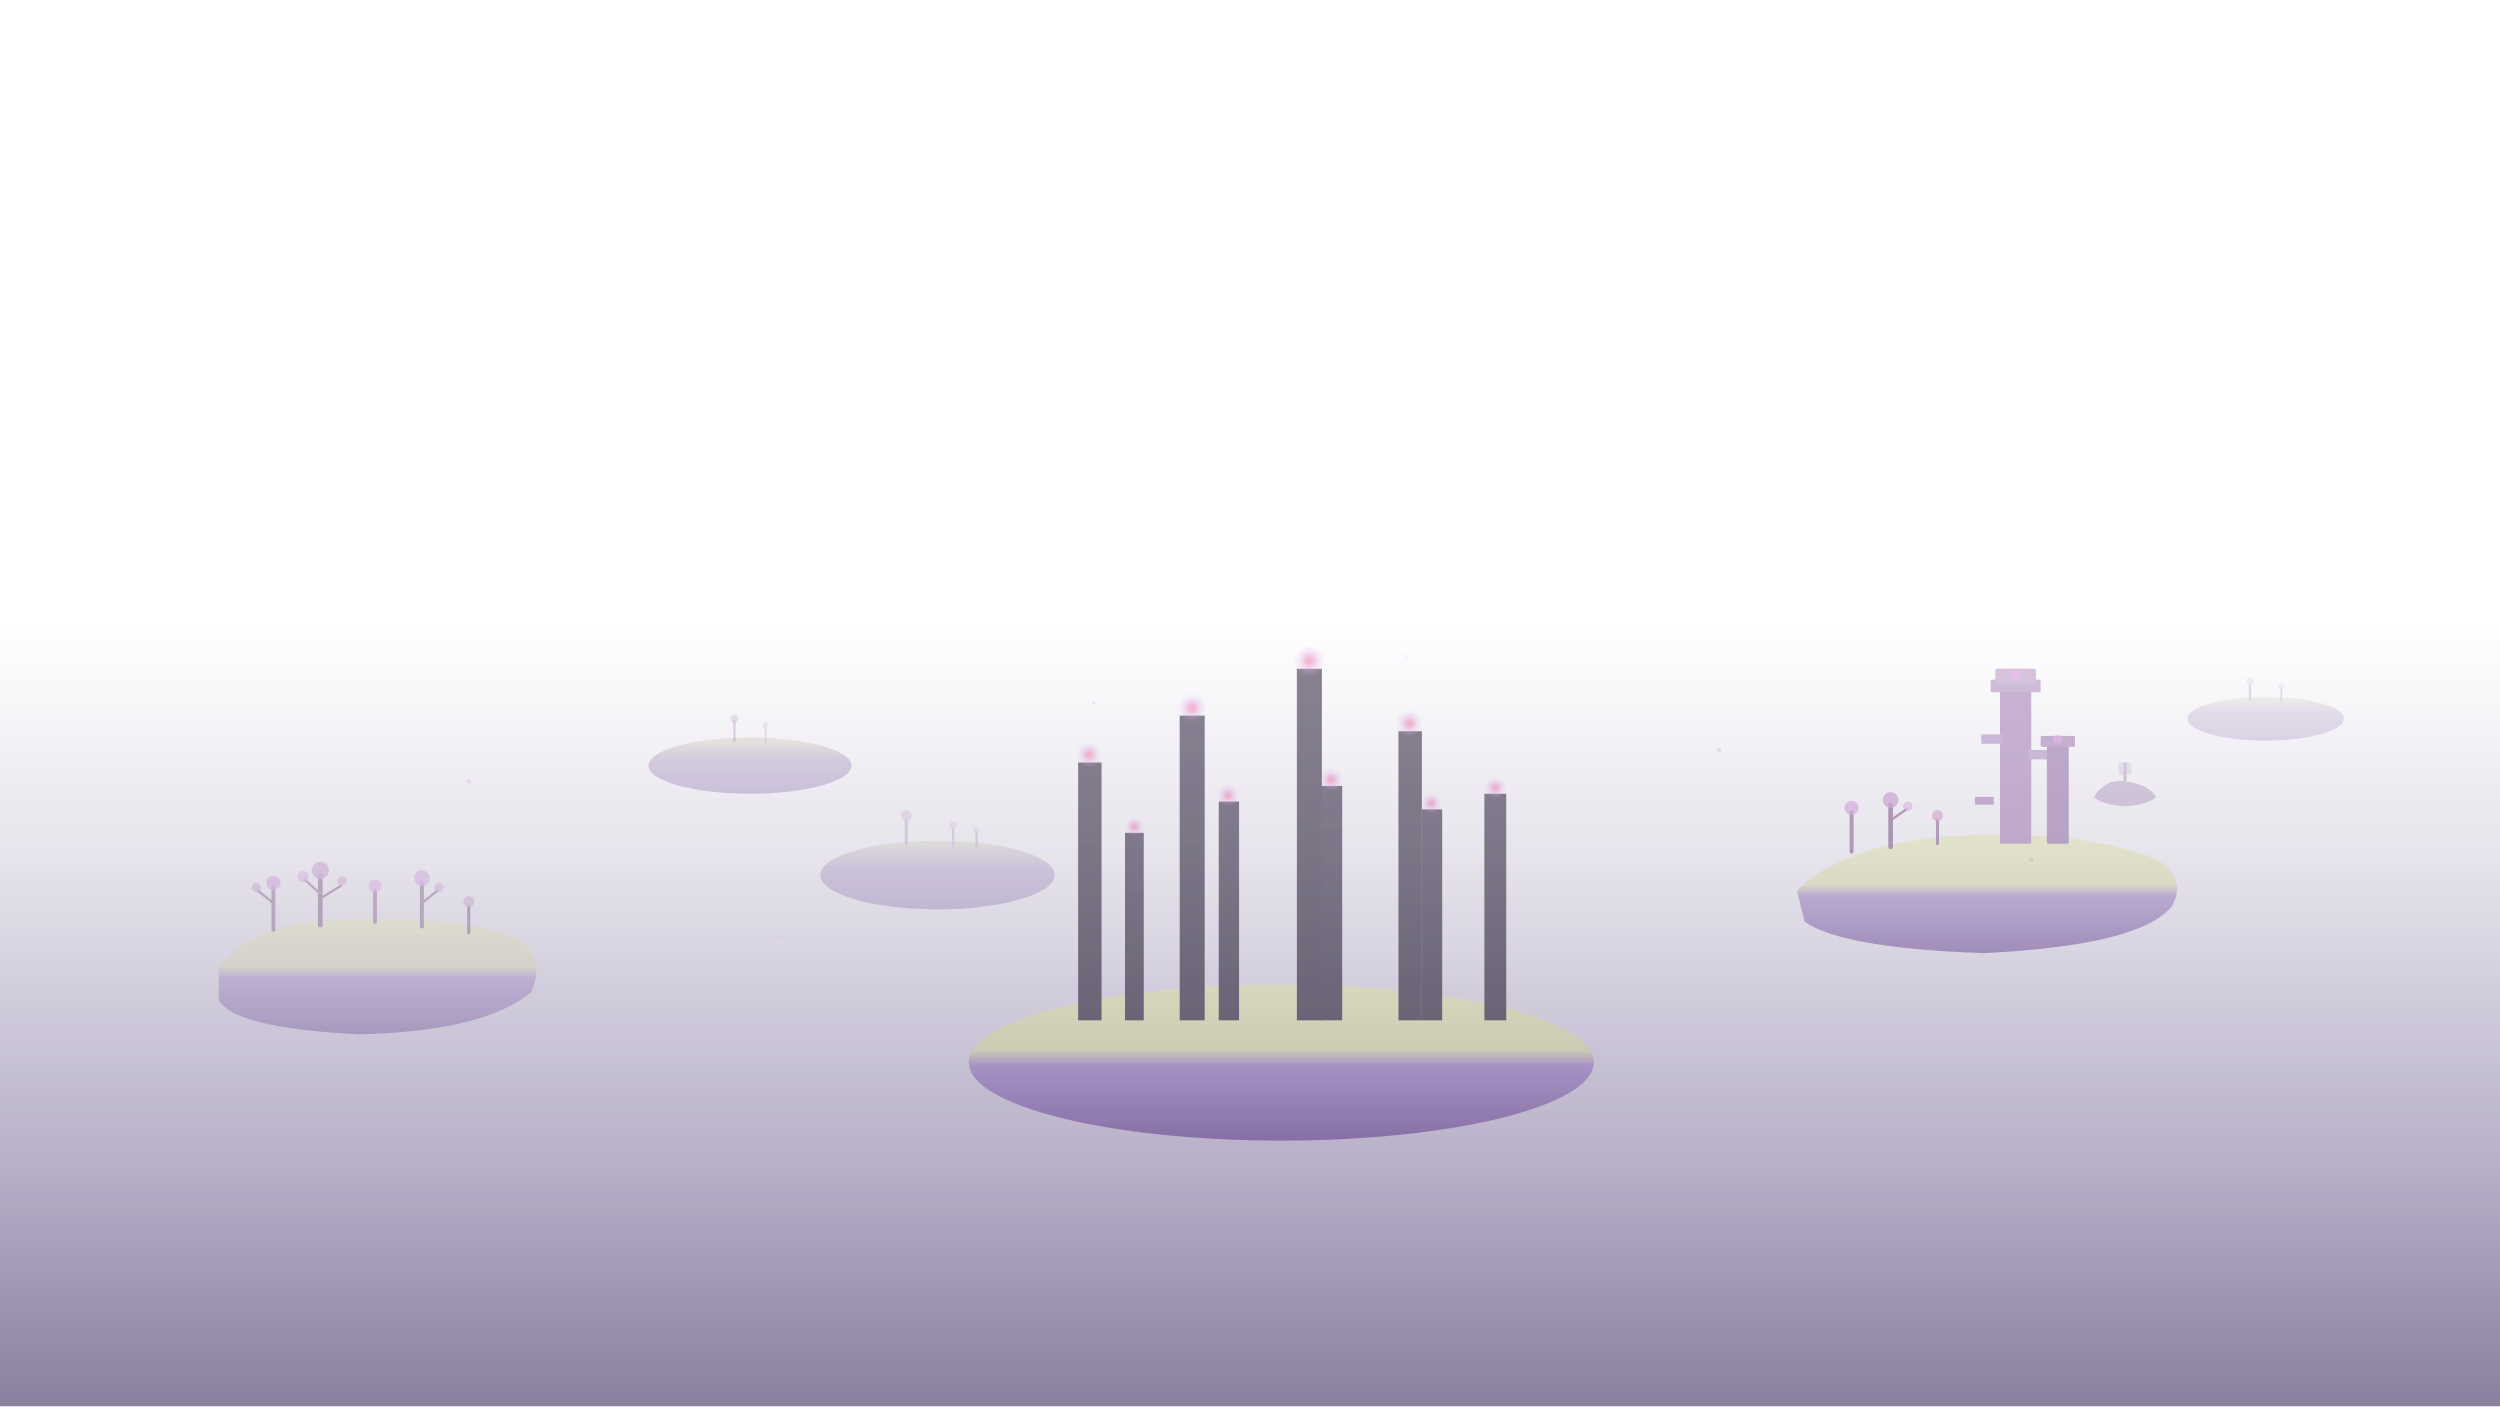
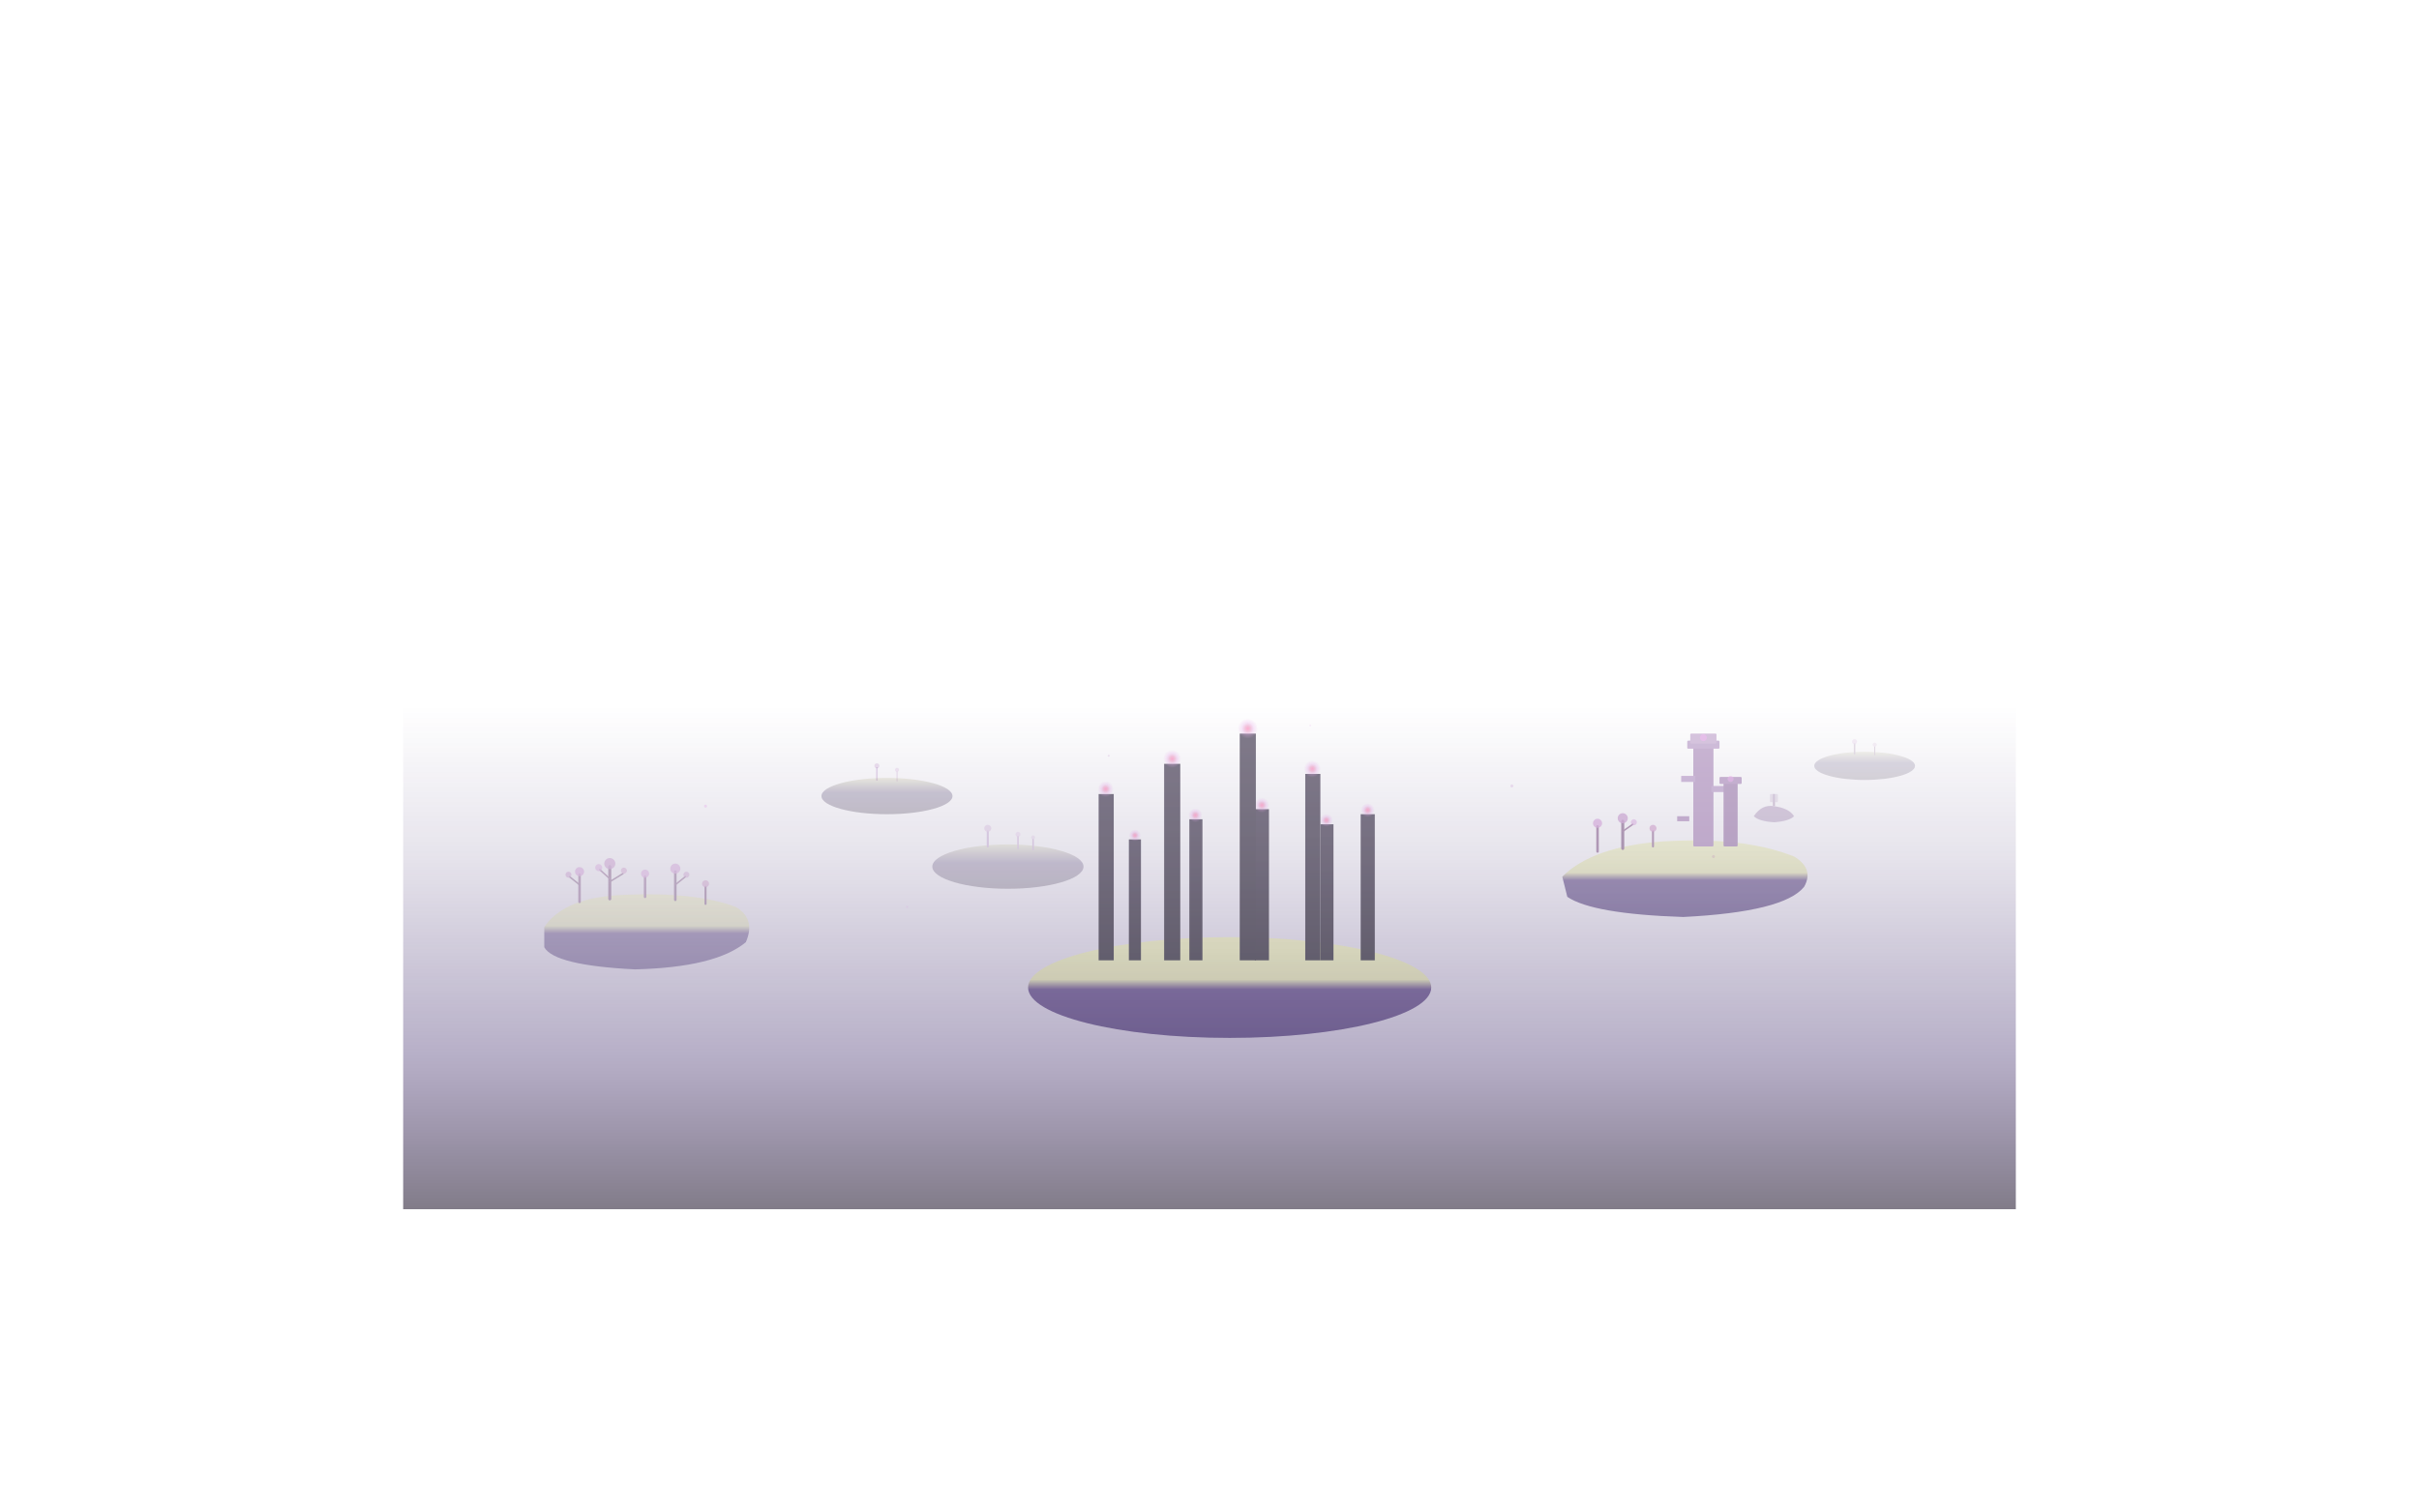
- <svg xmlns="http://www.w3.org/2000/svg" viewBox="0 0 1600 900" preserveAspectRatio="xMidYMid slice">
+ <svg xmlns="http://www.w3.org/2000/svg" viewBox="-400 -300 2400 1500" preserveAspectRatio="xMidYMid slice">
  <defs>
    <linearGradient id="end-fog" x1="0" y1="0" x2="0" y2="1" gradientUnits="objectBoundingBox">
      <stop offset="0%" stop-color="#2F195F" stop-opacity="0" />
      <stop offset="30%" stop-color="#2F195F" stop-opacity="0.12" />
      <stop offset="70%" stop-color="#2F195F" stop-opacity="0.35" />
-       <stop offset="100%" stop-color="#2A1850" stop-opacity="0.55" />
+       <stop offset="100%" stop-color="#1B1028" stop-opacity="0.55" />
    </linearGradient>
    <linearGradient id="endstone" x1="0" y1="0" x2="0" y2="1" gradientUnits="objectBoundingBox">
      <stop offset="0%" stop-color="#DDDFA5" />
      <stop offset="42%" stop-color="#D0D298" />
-       <stop offset="52%" stop-color="#8B6AB8" />
-       <stop offset="100%" stop-color="#5A3888" />
+       <stop offset="52%" stop-color="#3A2068" />
+       <stop offset="100%" stop-color="#2F195F" />
    </linearGradient>
    <linearGradient id="endstone-far" x1="0" y1="0" x2="0" y2="1" gradientUnits="objectBoundingBox">
      <stop offset="0%" stop-color="#B8BA85" />
-       <stop offset="40%" stop-color="#6A4098" />
-       <stop offset="100%" stop-color="#4A2878" />
+       <stop offset="40%" stop-color="#2A1650" />
+       <stop offset="100%" stop-color="#1B1028" />
    </linearGradient>
    <radialGradient id="crystal-glow" gradientUnits="objectBoundingBox">
      <stop offset="0%" stop-color="#FF66AA" stop-opacity="0.95" />
      <stop offset="30%" stop-color="#E060A0" stop-opacity="0.6" />
      <stop offset="60%" stop-color="#DA73DE" stop-opacity="0.3" />
      <stop offset="100%" stop-color="#DA73DE" stop-opacity="0" />
    </radialGradient>
    <linearGradient id="obsidian" x1="0" y1="0" x2="0" y2="1" gradientUnits="objectBoundingBox">
-       <stop offset="0%" stop-color="#2A1F3B" />
-       <stop offset="50%" stop-color="#201830" />
-       <stop offset="100%" stop-color="#181124" />
+       <stop offset="0%" stop-color="#1A0F2B" />
+       <stop offset="50%" stop-color="#120A20" />
+       <stop offset="100%" stop-color="#0A0614" />
    </linearGradient>
    <linearGradient id="dragon-breath" x1="0" y1="0" x2="1" y2="1" gradientUnits="objectBoundingBox">
      <stop offset="0%" stop-color="#A040C0" stop-opacity="0.3" />
      <stop offset="100%" stop-color="#DA73DE" stop-opacity="0" />
    </linearGradient>
  </defs>
  <rect x="0" y="400" width="1600" height="500" fill="url(#end-fog)" />
  <g opacity="0.55">
    <path d="M 620.0,680.0 A 200.0,50.0 0 1,0 1020.0,680.0 A 200.0,50.0 0 1,0 620.0,680.0 Z" fill="url(#endstone)" />
    <rect x="720" y="533" width="12" height="120" fill="url(#obsidian)" />
    <circle cx="726" cy="529" r="6" fill="url(#crystal-glow)" />
    <rect x="780" y="513" width="13" height="140" fill="url(#obsidian)" />
    <circle cx="786" cy="509" r="7" fill="url(#crystal-glow)" />
    <rect x="845" y="503" width="14" height="150" fill="url(#obsidian)" />
    <circle cx="852" cy="499" r="7.5" fill="url(#crystal-glow)" />
    <rect x="910" y="518" width="13" height="135" fill="url(#obsidian)" />
    <circle cx="916" cy="514" r="6.5" fill="url(#crystal-glow)" />
    <rect x="690" y="488" width="15" height="165" fill="url(#obsidian)" />
    <circle cx="697" cy="483" r="8" fill="url(#crystal-glow)" />
    <rect x="755" y="458" width="16" height="195" fill="url(#obsidian)" />
    <circle cx="763" cy="453" r="9" fill="url(#crystal-glow)" />
    <rect x="830" y="428" width="16" height="225" fill="url(#obsidian)" />
    <circle cx="838" cy="423" r="10" fill="url(#crystal-glow)" />
    <rect x="895" y="468" width="15" height="185" fill="url(#obsidian)" />
    <circle cx="902" cy="463" r="8.5" fill="url(#crystal-glow)" />
    <rect x="950" y="508" width="14" height="145" fill="url(#obsidian)" />
    <circle cx="957" cy="504" r="7" fill="url(#crystal-glow)" />
  </g>
  <g opacity="0.32">
    <path d="M140,620 Q160,590 220,588 Q290,585 330,600 Q350,612 340,635 Q310,660 230,662 Q150,658 140,640 Z" fill="url(#endstone)" />
    <line x1="175" y1="595" x2="175" y2="568" stroke="#6A3870" stroke-width="2.5" stroke-linecap="round" />
    <line x1="175" y1="578" x2="165" y2="570" stroke="#603468" stroke-width="1.5" stroke-linecap="round" />
    <circle cx="175" cy="565" r="4.5" fill="#B868C0" opacity="0.8" />
    <circle cx="164" cy="568" r="3" fill="#A860B0" opacity="0.7" />
    <line x1="205" y1="592" x2="205" y2="560" stroke="#5A2860" stroke-width="3" stroke-linecap="round" />
    <line x1="205" y1="572" x2="195" y2="563" stroke="#6A3870" stroke-width="1.5" stroke-linecap="round" />
    <line x1="205" y1="575" x2="218" y2="567" stroke="#603468" stroke-width="1.5" stroke-linecap="round" />
    <circle cx="205" cy="557" r="5.5" fill="#A860B0" opacity="0.8" />
    <circle cx="194" cy="561" r="3.5" fill="#C070C8" opacity="0.7" />
    <circle cx="219" cy="564" r="3" fill="#B060A8" opacity="0.65" />
    <line x1="240" y1="590" x2="240" y2="570" stroke="#724078" stroke-width="2.5" stroke-linecap="round" />
    <circle cx="240" cy="567" r="4" fill="#C070C8" opacity="0.75" />
    <line x1="270" y1="593" x2="270" y2="565" stroke="#603468" stroke-width="2.5" stroke-linecap="round" />
    <line x1="270" y1="578" x2="280" y2="570" stroke="#6A3870" stroke-width="1.5" stroke-linecap="round" />
    <circle cx="270" cy="562" r="5" fill="#B868C0" opacity="0.75" />
    <circle cx="281" cy="568" r="3" fill="#A860B0" opacity="0.6" />
    <line x1="300" y1="597" x2="300" y2="580" stroke="#5A2860" stroke-width="2" stroke-linecap="round" />
    <circle cx="300" cy="577" r="3.5" fill="#B060A8" opacity="0.7" />
  </g>
  <g opacity="0.45">
    <path d="M1150,570 Q1180,540 1250,535 Q1330,530 1380,550 Q1400,562 1390,580 Q1370,605 1270,610 Q1180,607 1155,590 Z" fill="url(#endstone)" />
    <rect x="1280" y="440" width="20" height="100" rx="1" fill="#8C60A0" />
    <rect x="1274" y="435" width="32" height="8" rx="1" fill="#9A70B0" />
    <rect x="1277" y="428" width="26" height="10" rx="1" fill="#A880B8" />
    <rect x="1268" y="470" width="14" height="6" fill="#9A70B0" />
    <rect x="1298" y="480" width="14" height="6" fill="#9A70B0" />
    <rect x="1264" y="510" width="12" height="5" fill="#8C60A0" />
    <rect x="1310" y="475" width="14" height="65" rx="1" fill="#7C5090" />
    <rect x="1306" y="471" width="22" height="7" rx="1" fill="#8C60A0" />
    <circle cx="1290" cy="432" r="3.5" fill="#DA73DE" opacity="0.7" />
    <circle cx="1317" cy="473" r="3" fill="#DA73DE" opacity="0.6" />
    <g opacity="0.5" transform="translate(1340,510)">
      <path d="M0,0 Q8,-12 20,-10 Q35,-8 40,0 Q35,5 20,6 Q5,5 0,0 Z" fill="#6C4080" />
      <line x1="20" y1="-10" x2="20" y2="-22" stroke="#5C3070" stroke-width="2" />
      <rect x="16" y="-22" width="8" height="8" rx="1" fill="#7C5090" opacity="0.5" />
    </g>
    <line x1="1185" y1="545" x2="1185" y2="520" stroke="#6A3870" stroke-width="2.5" stroke-linecap="round" />
    <circle cx="1185" cy="517" r="4.5" fill="#B868C0" opacity="0.75" />
    <line x1="1210" y1="542" x2="1210" y2="515" stroke="#603468" stroke-width="3" stroke-linecap="round" />
    <line x1="1210" y1="525" x2="1220" y2="518" stroke="#6A3870" stroke-width="1.5" stroke-linecap="round" />
    <circle cx="1210" cy="512" r="5" fill="#A860B0" opacity="0.8" />
    <circle cx="1221" cy="516" r="3" fill="#C070C8" opacity="0.6" />
    <line x1="1240" y1="540" x2="1240" y2="525" stroke="#724078" stroke-width="2" stroke-linecap="round" />
    <circle cx="1240" cy="522" r="3.5" fill="#B060A8" opacity="0.7" />
  </g>
  <path d="M 415.0,490.0 A 65.0,18.0 0 1,0 545.0,490.0 A 65.0,18.0 0 1,0 415.0,490.0 Z" fill="url(#endstone-far)" opacity="0.22" />
  <line x1="470" y1="474" x2="470" y2="462" stroke="#8040A0" stroke-width="1.5" stroke-linecap="round" opacity="0.2" />
  <circle cx="470" cy="460" r="2.5" fill="#A060B0" opacity="0.18" />
  <line x1="490" y1="475" x2="490" y2="466" stroke="#9050A0" stroke-width="1" stroke-linecap="round" opacity="0.18" />
  <circle cx="490" cy="464" r="2" fill="#B870C0" opacity="0.15" />
  <g opacity="0.15">
    <path d="M 1400.0,460.0 A 50.0,14.0 0 1,0 1500.0,460.0 A 50.0,14.0 0 1,0 1400.0,460.0 Z" fill="url(#endstone-far)" />
    <line x1="1440" y1="448" x2="1440" y2="438" stroke="#603468" stroke-width="1.5" stroke-linecap="round" />
    <circle cx="1440" cy="436" r="2.5" fill="#B868C0" opacity="0.7" />
    <line x1="1460" y1="449" x2="1460" y2="441" stroke="#5A2860" stroke-width="1" stroke-linecap="round" />
    <circle cx="1460" cy="439" r="2" fill="#A860B0" opacity="0.6" />
  </g>
  <g opacity="0.2">
    <path d="M 525.0,560.0 A 75.0,22.0 0 1,0 675.0,560.0 A 75.0,22.0 0 1,0 525.0,560.0 Z" fill="url(#endstone-far)" />
    <line x1="580" y1="540" x2="580" y2="525" stroke="#8040A0" stroke-width="2" stroke-linecap="round" />
    <circle cx="580" cy="522" r="3.5" fill="#A060B0" opacity="0.7" />
    <line x1="610" y1="542" x2="610" y2="530" stroke="#9050A8" stroke-width="1.5" stroke-linecap="round" />
    <circle cx="610" cy="528" r="2.5" fill="#B870C8" opacity="0.6" />
    <line x1="625" y1="543" x2="625" y2="533" stroke="#8848A0" stroke-width="1.5" stroke-linecap="round" />
    <circle cx="625" cy="531" r="2" fill="#A868B8" opacity="0.5" />
  </g>
  <circle cx="300" cy="500" r="1.5" fill="#DA73DE" opacity="0.2" />
  <circle cx="700" cy="450" r="1" fill="#A860B0" opacity="0.15" />
  <circle cx="1100" cy="480" r="1.5" fill="#B868C0" opacity="0.18" />
  <circle cx="500" cy="600" r="1" fill="#DA73DE" opacity="0.12" />
  <circle cx="1300" cy="550" r="1.5" fill="#A050B0" opacity="0.15" />
  <circle cx="900" cy="420" r="1" fill="#DA73DE" opacity="0.1" />
</svg>
